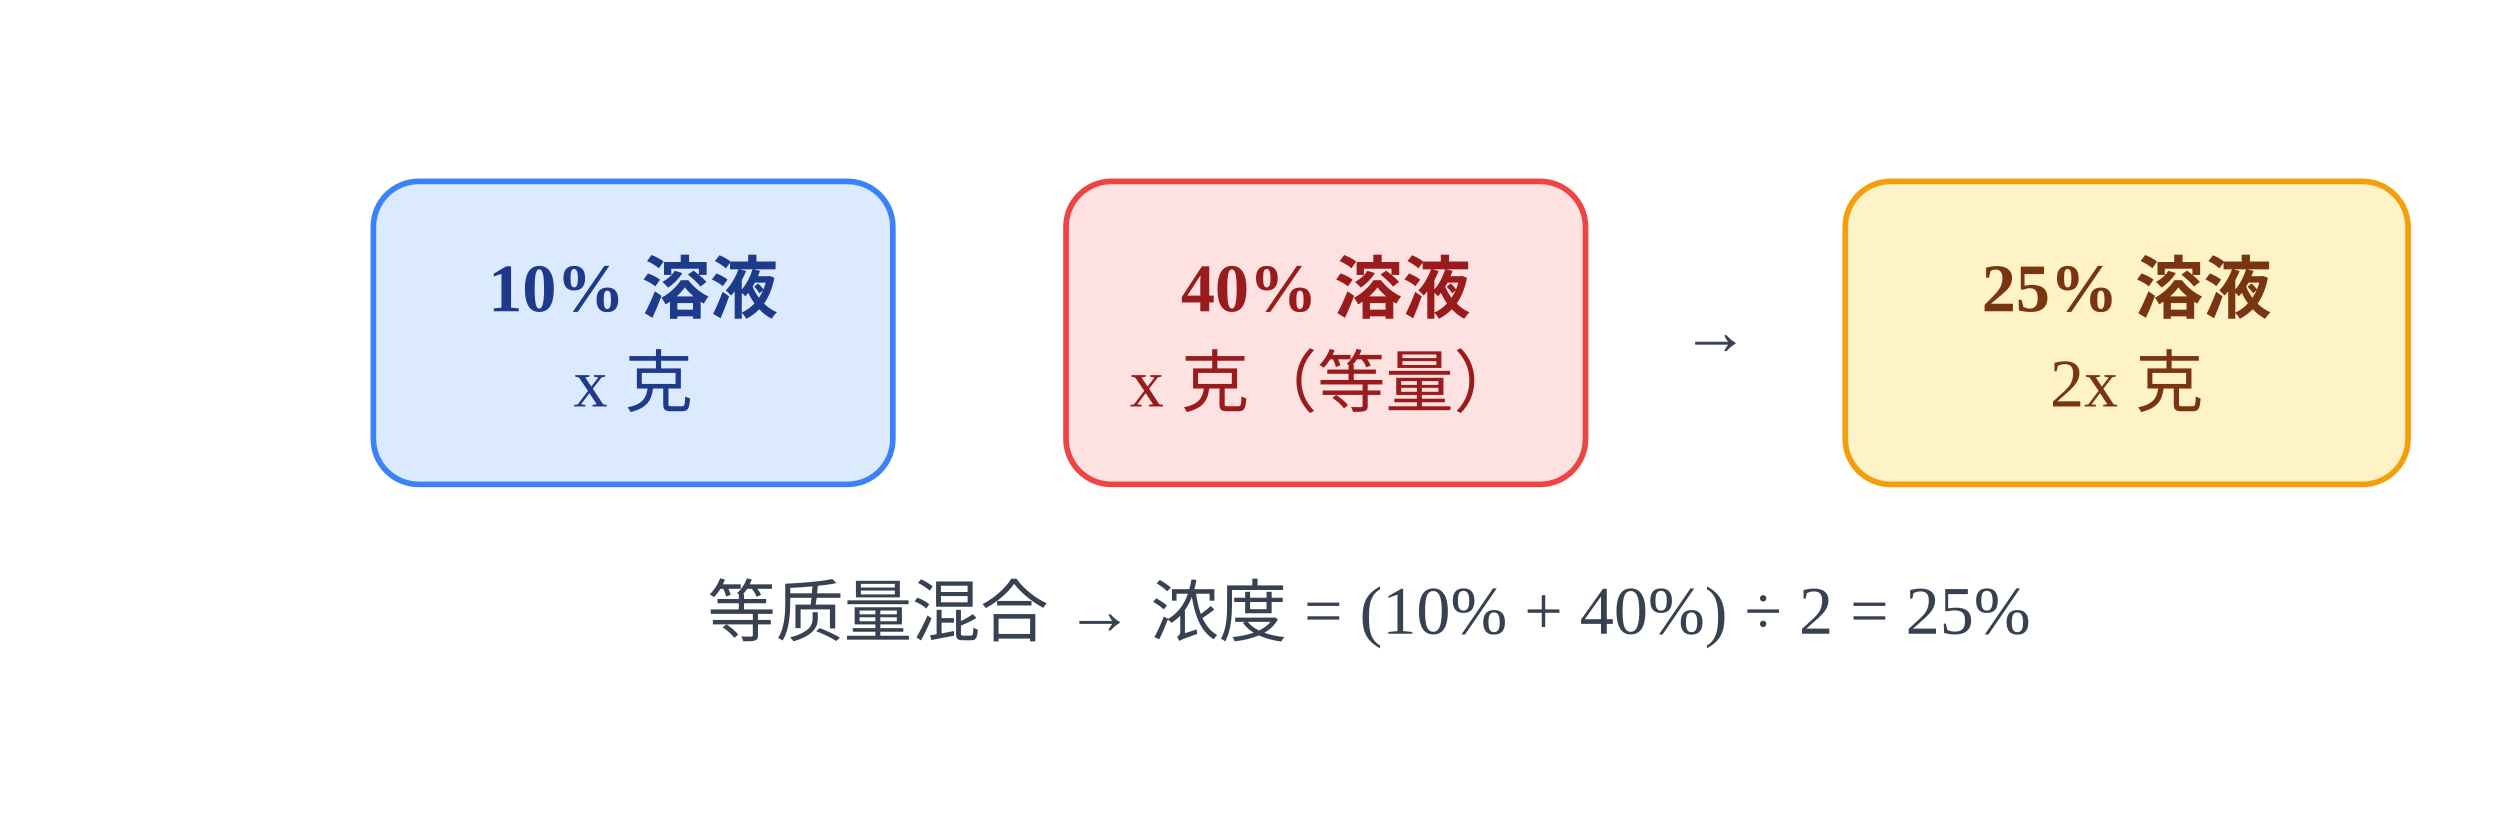
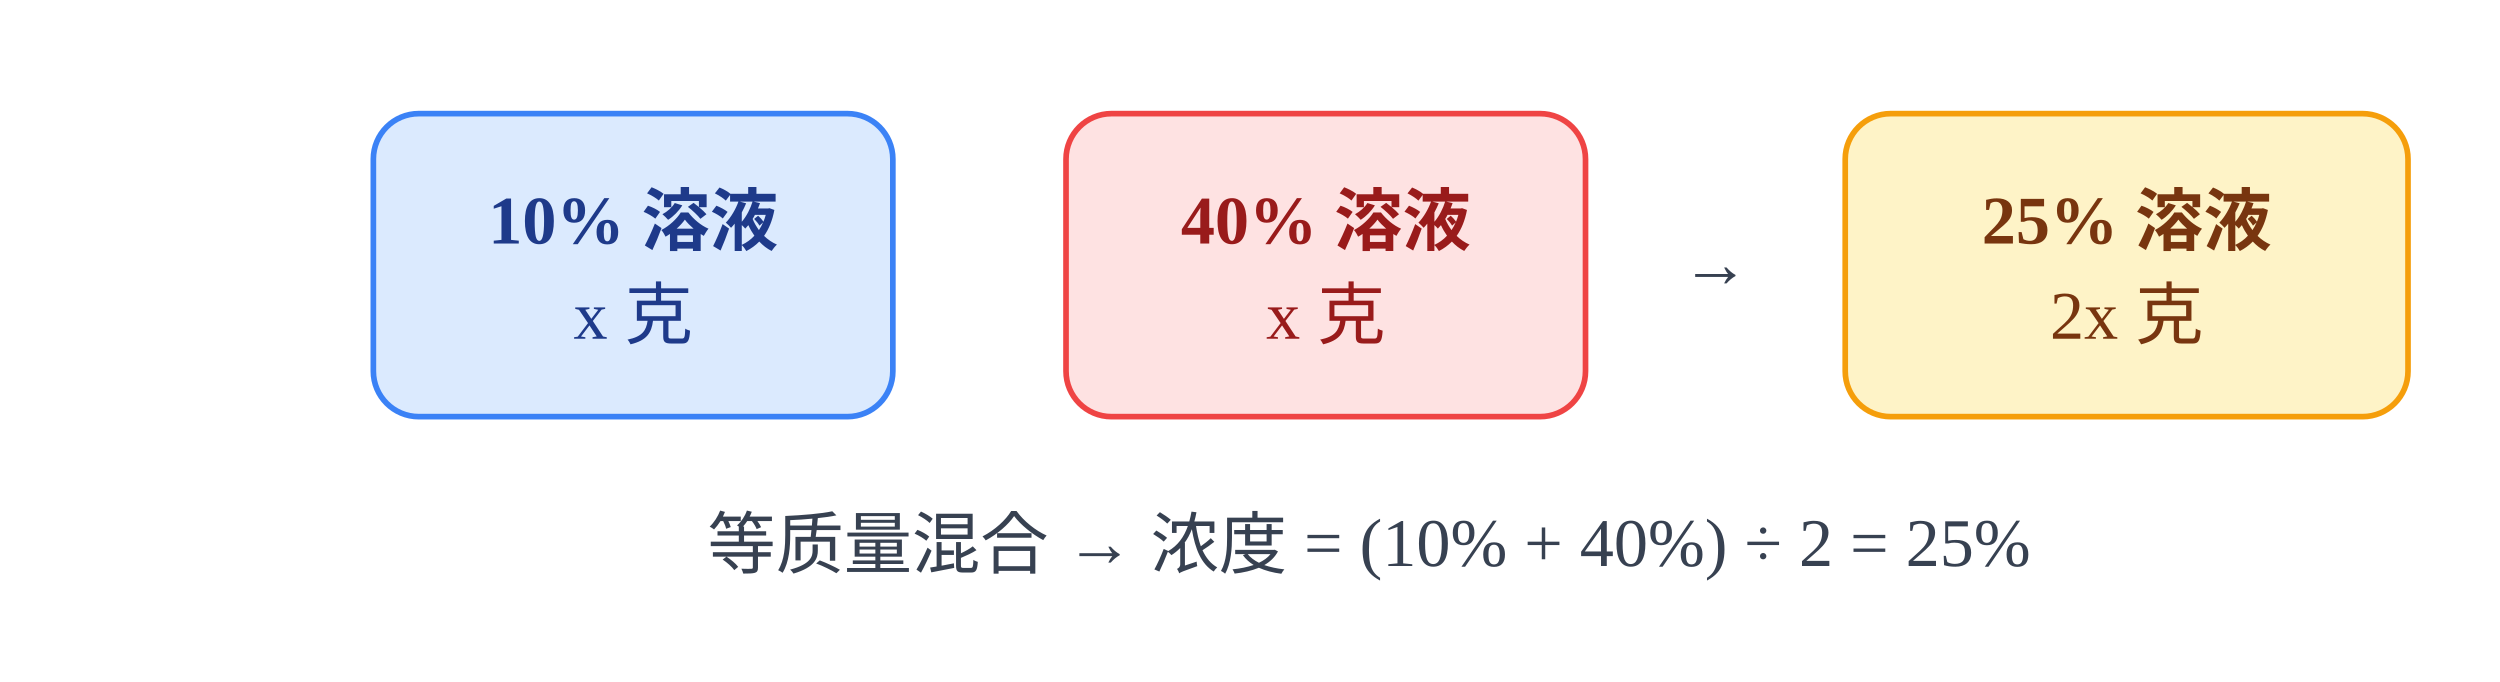
- <svg xmlns="http://www.w3.org/2000/svg" viewBox="0 0 440 120" width="396.19" height="129.52">
+ <svg xmlns="http://www.w3.org/2000/svg" viewBox="0 0 440 120">
  <rect x="65.71" y="20.00" width="91.43" height="53.33" rx="8" fill="#dbeafe" stroke="#3b82f6" />
  <text x="111.43" y="42.86" text-anchor="middle" fill="#1e3a8a" font-weight="bold">
    10% 溶液
  </text>
  <text x="111.43" y="59.62" text-anchor="middle" fill="#1e3a8a">x 克</text>
  <rect x="187.62" y="20.00" width="91.43" height="53.33" rx="8" fill="#fee2e2" stroke="#ef4444" />
  <text x="233.33" y="42.86" text-anchor="middle" fill="#991b1b" font-weight="bold">
    40% 溶液
  </text>
-   <text x="233.33" y="59.62" text-anchor="middle" fill="#991b1b">x 克（等量）</text>
+   <text x="233.33" y="59.62" text-anchor="middle" fill="#991b1b">x 克</text>
  <text x="301.90" y="50.48" text-anchor="middle" fill="#374151">→</text>
  <rect x="324.76" y="20.00" width="99.05" height="53.33" rx="8" fill="#fef3c7" stroke="#f59e0b" />
  <text x="374.29" y="42.86" text-anchor="middle" fill="#78350f" font-weight="bold">
    25% 溶液
  </text>
  <text x="374.29" y="59.62" text-anchor="middle" fill="#78350f">2x 克</text>
  <text x="240.95" y="100.00" text-anchor="middle" fill="#374151">
    等质量混合 → 浓度 = (10% + 40%) ÷ 2 = 25%
  </text>
</svg>
